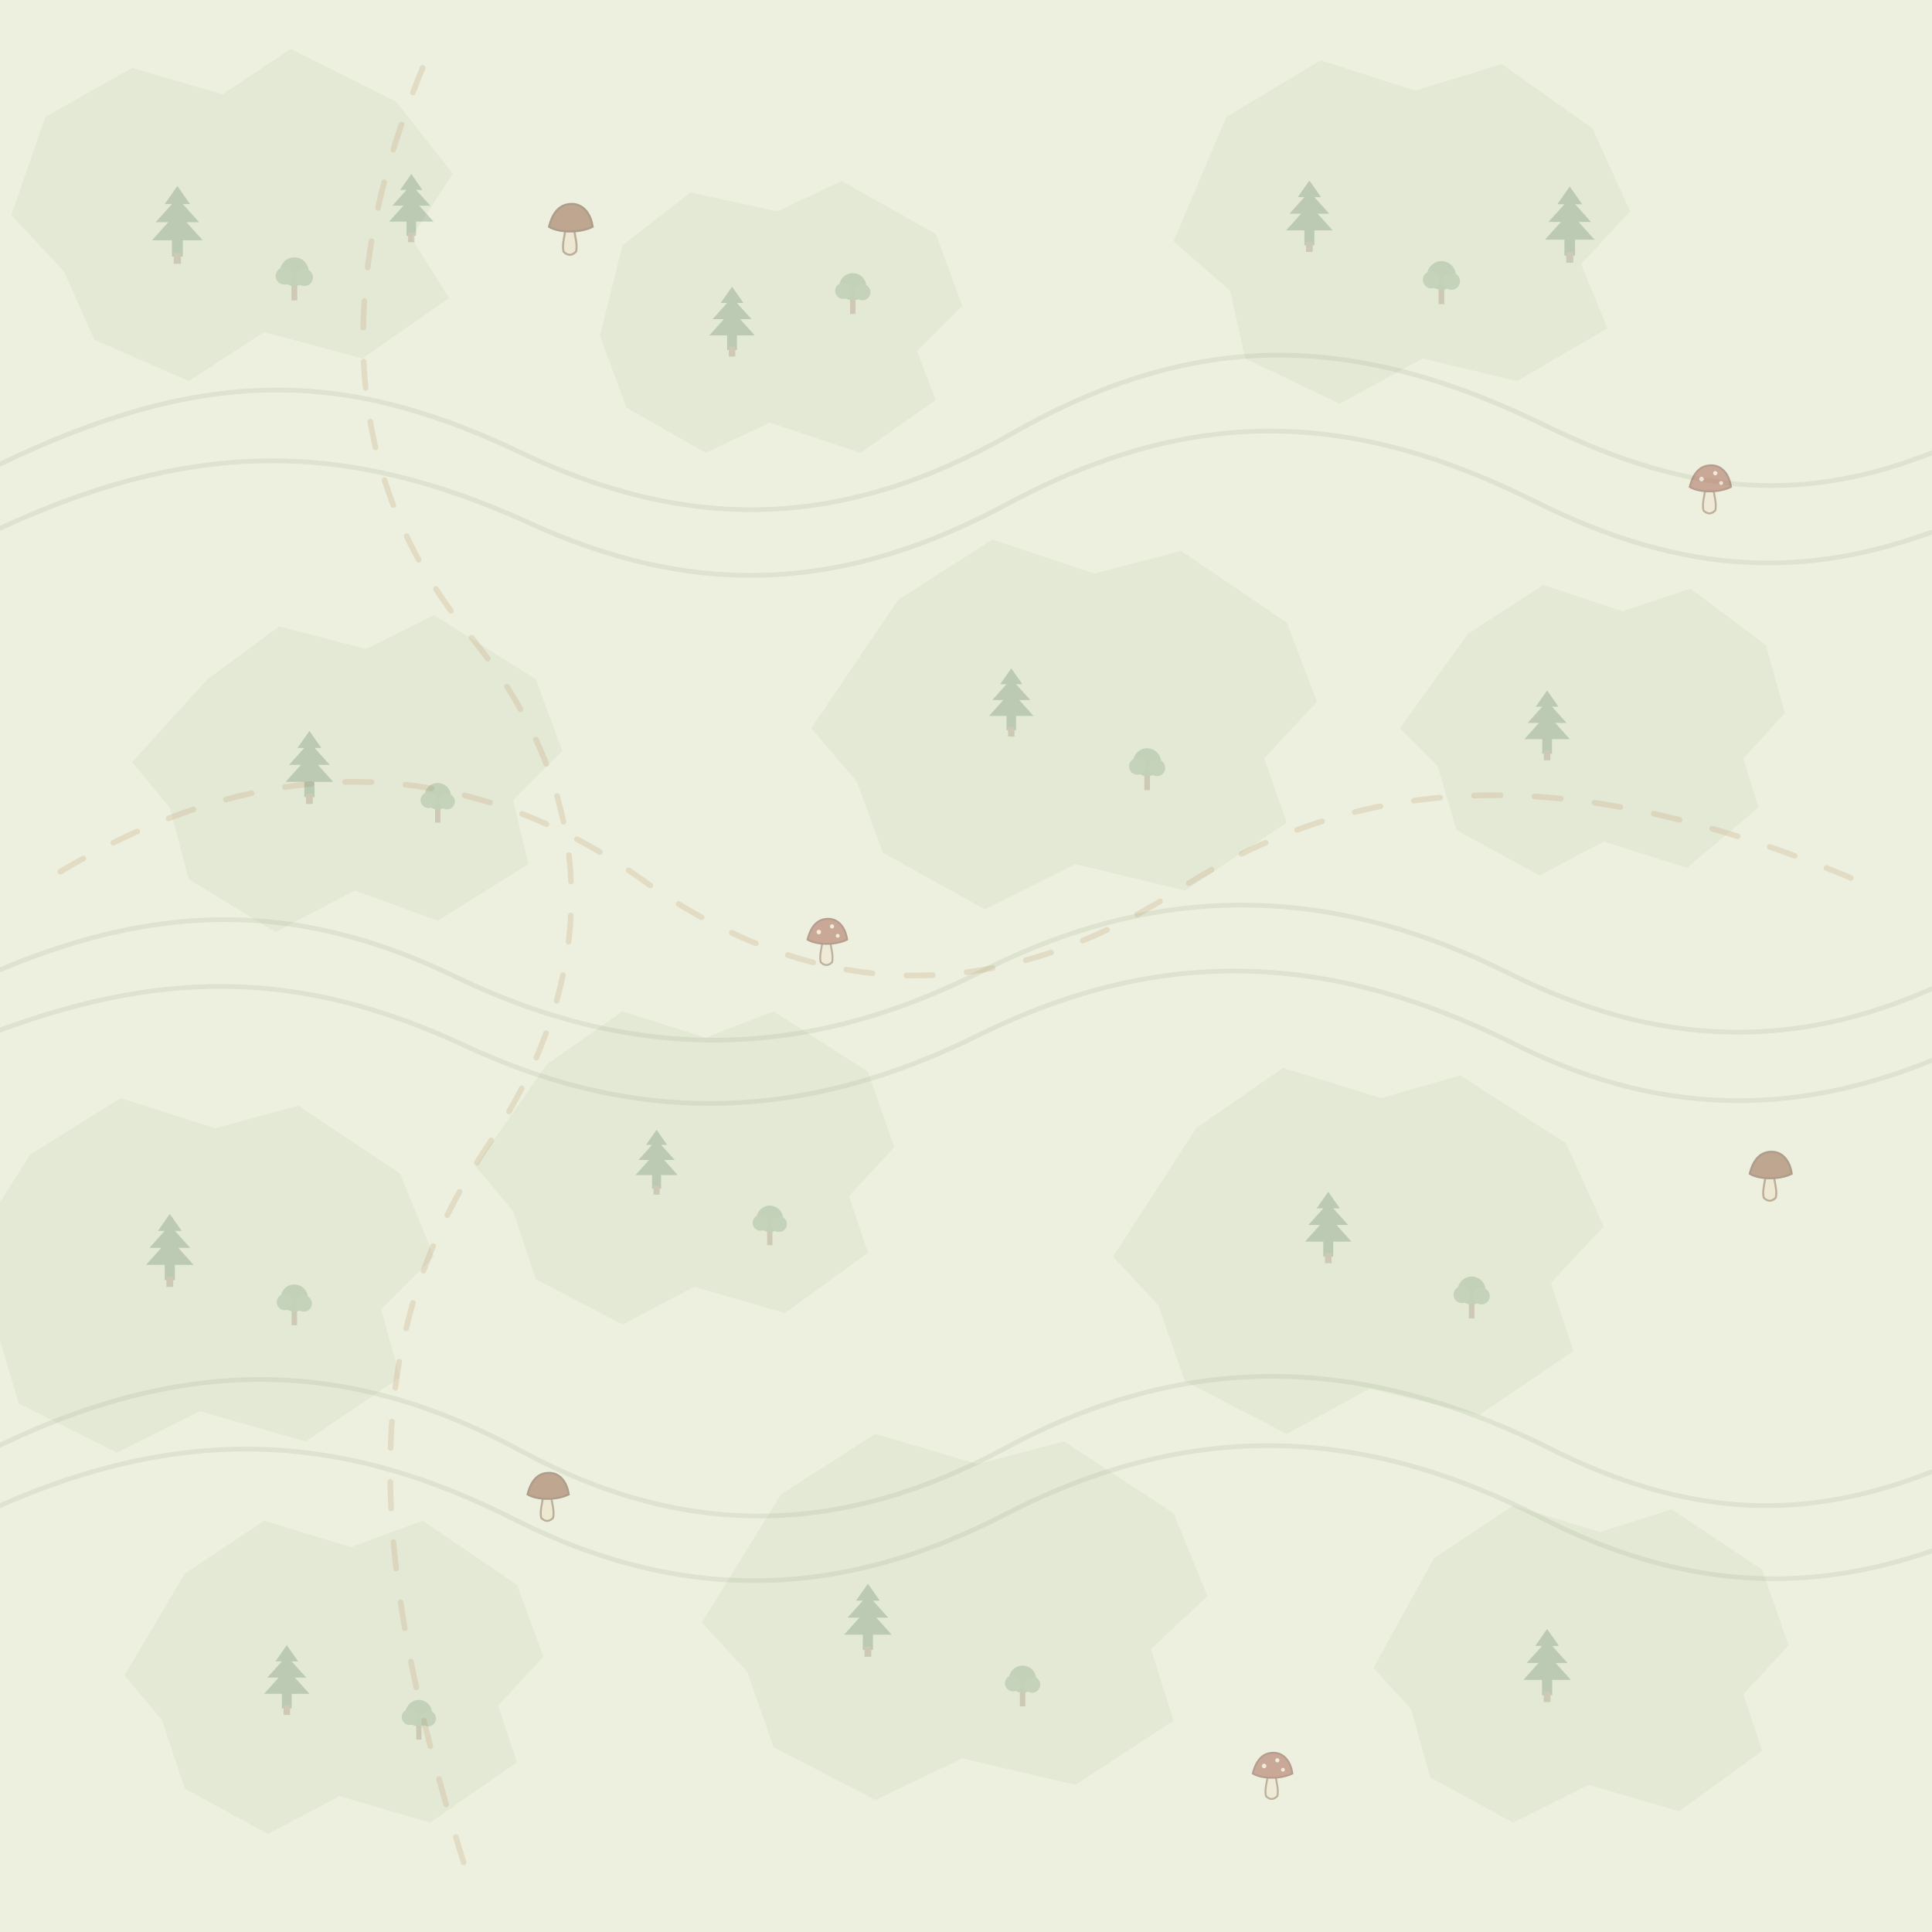
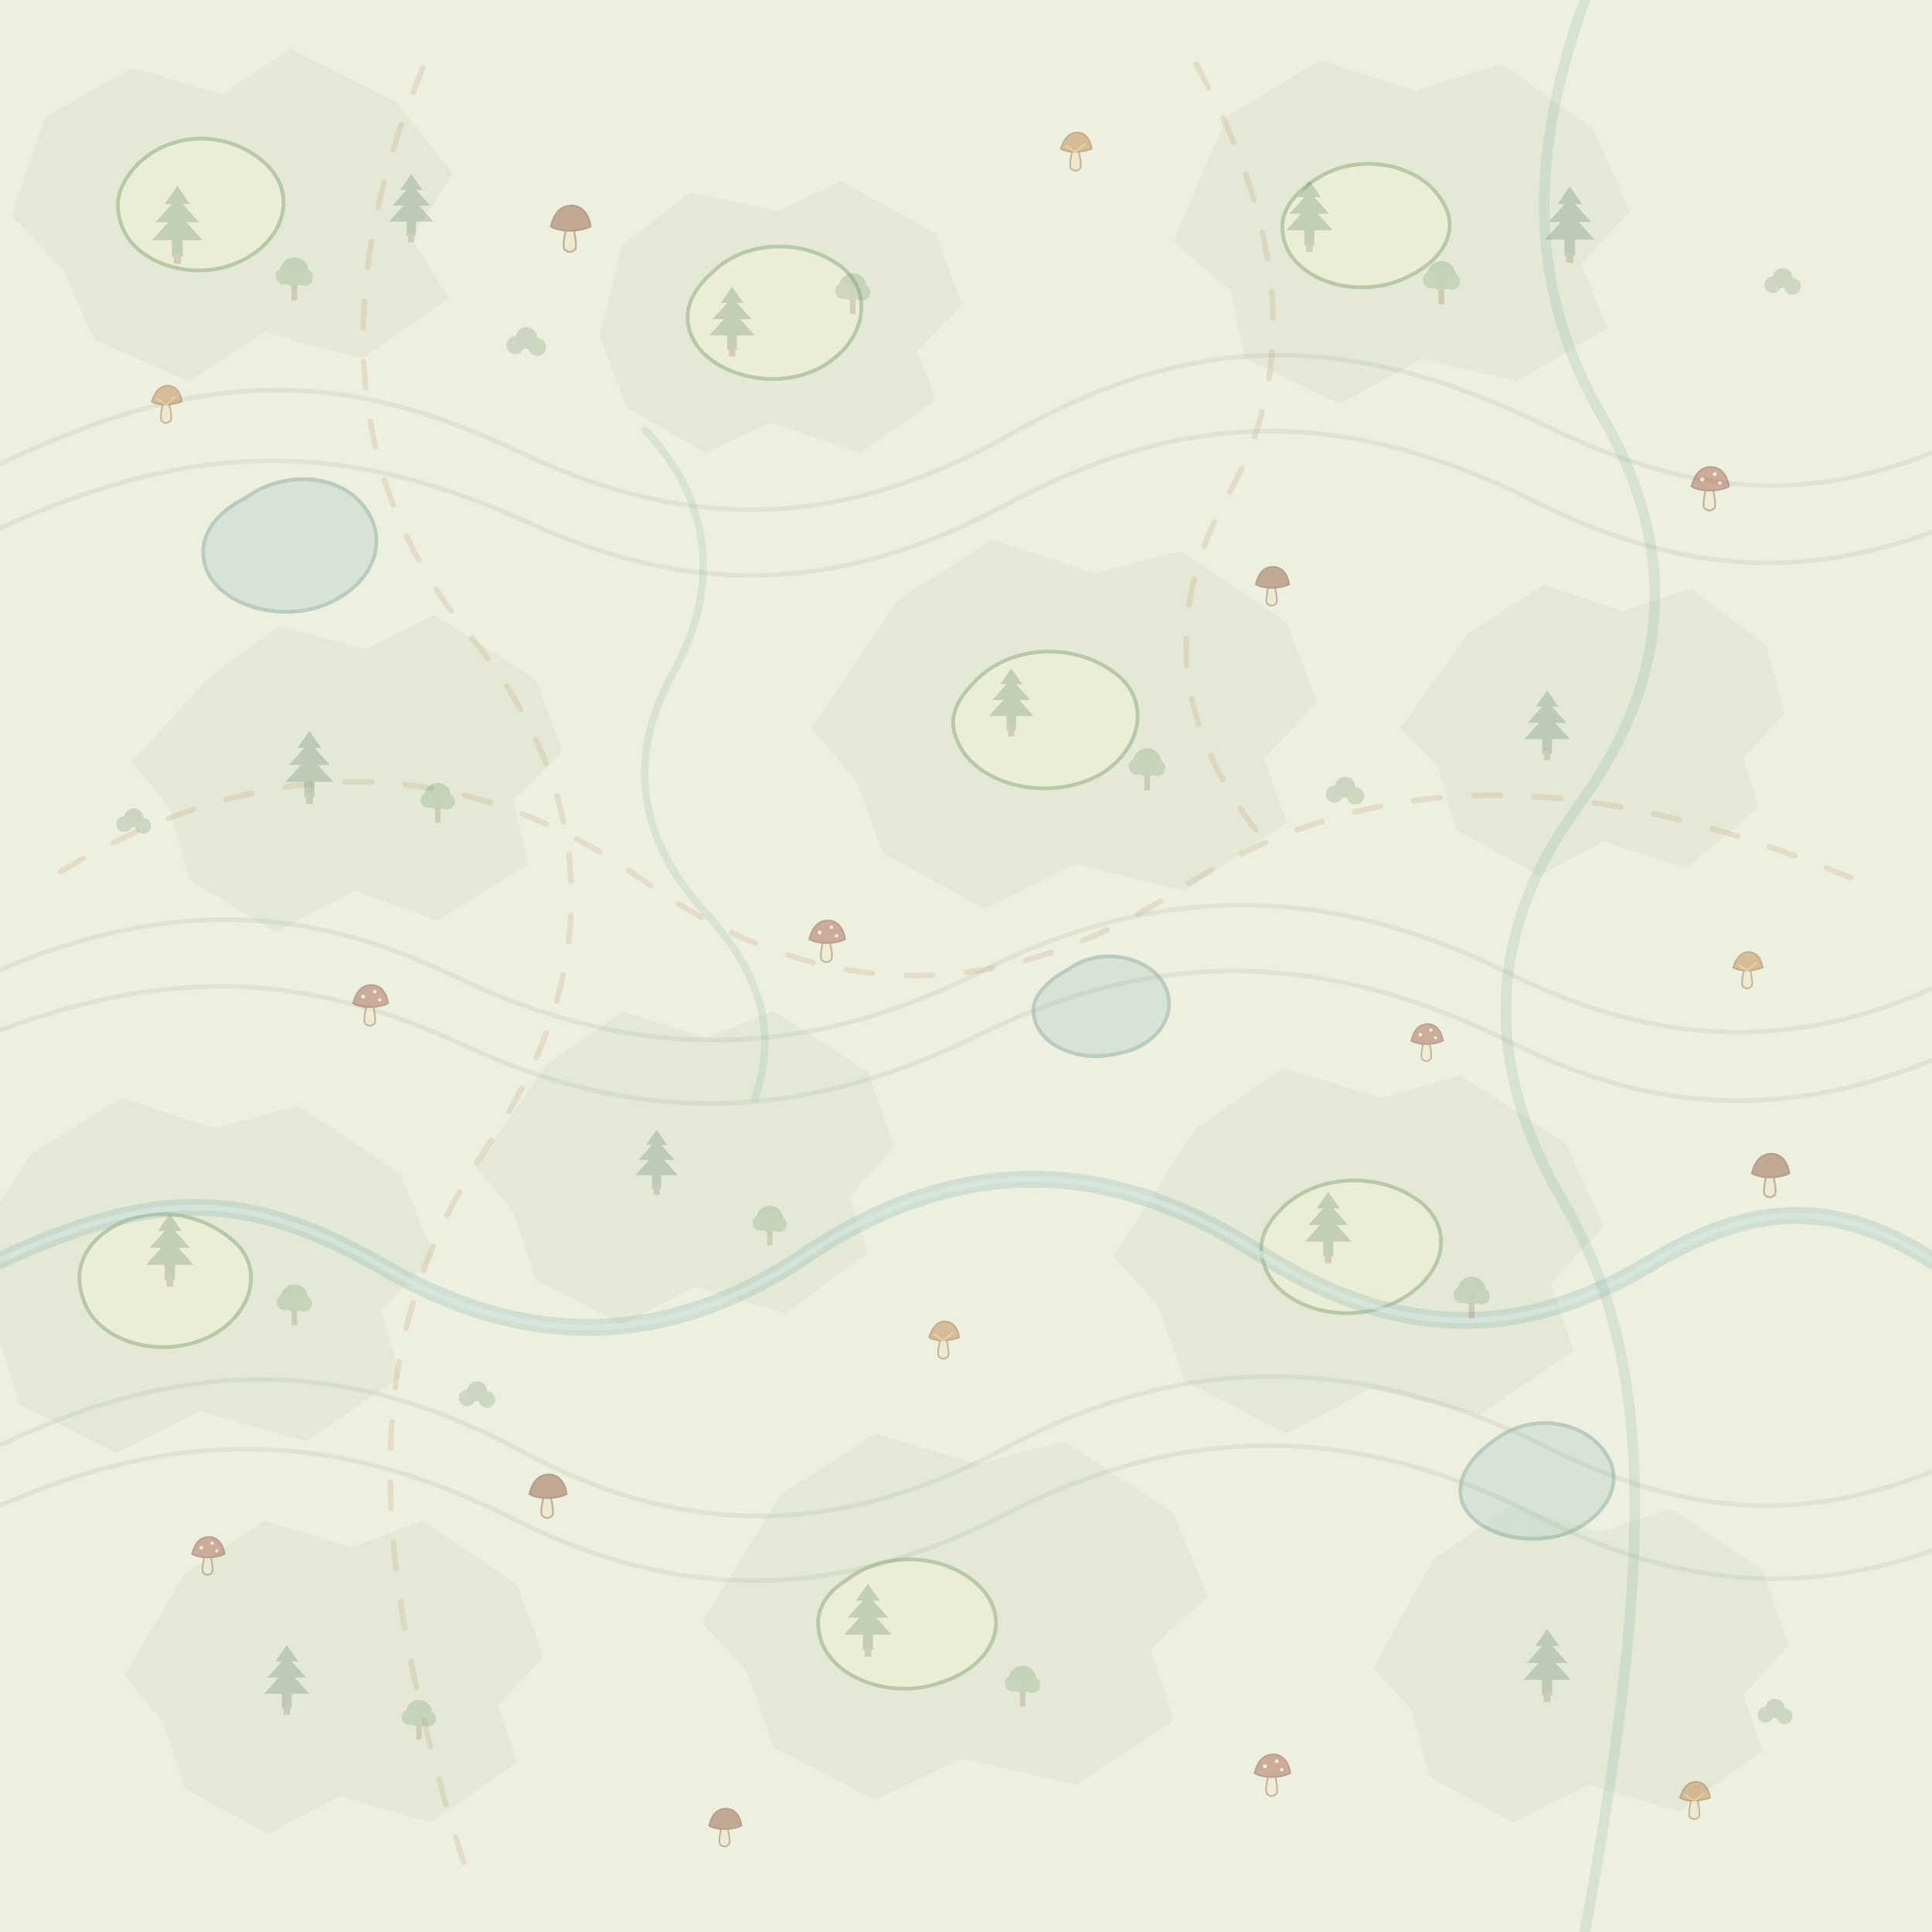
<svg xmlns="http://www.w3.org/2000/svg" width="512" height="512" viewBox="0 0 512 512">
  <defs>
    <g id="pine">
      <path d="M0-14-7-4h4l-9 10h7l-9 10h11v9h6v-9h11L5 6h7L3-4h4Z" fill="#557b5e" />
      <path d="M-2 23h4v6h-4Z" fill="#92785d" />
    </g>
    <g id="broadleaf">
      <path d="M-2 8h4v12h-4Z" fill="#92785d" />
      <circle cx="0" cy="0" r="10" fill="#6f936e" />
      <circle cx="-7" cy="3" r="6" fill="#789b76" />
      <circle cx="7" cy="4" r="6" fill="#789b76" />
+     </g>
+     <g id="shrub">
+       <circle cx="-5" cy="1" r="5" fill="#76956f" />
+       <circle cx="1" cy="-3" r="6" fill="#6e8d68" />
+       <circle cx="7" cy="2" r="5" fill="#789970" />
    </g>
    <g id="mushroom-brown">
      <path d="M-2 1c0 5-2 9-1 13 2 2 4 2 6 0 1-4-1-8-1-13Z" fill="#eee1c5" stroke="#8f7257" stroke-width="1" />
      <path d="M-10 2c2-8 6-11 11-11s9 4 10 11C5 5-5 5-10 2Z" fill="#956247" stroke="#74503c" stroke-width="1" />
    </g>
    <g id="mushroom-red">
      <path d="M-2 1c0 5-2 9-1 13 2 2 4 2 6 0 1-4-1-8-1-13Z" fill="#f1e5cf" stroke="#92775d" stroke-width="1" />
      <path d="M-10 2c2-8 6-11 11-11s9 4 10 11C5 5-5 5-10 2Z" fill="#aa6655" stroke="#855144" stroke-width="1" />
      <circle cx="-4" cy="-2" r="1.2" fill="#f4ead9" />
      <circle cx="3" cy="-5" r="1.1" fill="#f4ead9" />
      <circle cx="6" cy="0" r="1" fill="#f4ead9" />
    </g>
+     <g id="mushroom-gold">
+       <path d="M-2 0c0 5-2 9-1 13 2 2 4 2 6 0 1-4-1-8-1-13Z" fill="#eee0bd" stroke="#9a7850" stroke-width="1" />
+       <path d="M-9 1c2-6 5-10 10-10s8 4 9 10C5 3-4 4-9 1Z" fill="#c28a4f" stroke="#95683d" stroke-width="1" />
+       <path d="M-6-1 0 3 6-2" fill="none" stroke="#e3b56d" stroke-width="1" />
+     </g>
  </defs>
  <rect width="512" height="512" fill="#edf0df" />
-   <g fill="#a9c49e" opacity=".16">
+   <g id="forest-parcels" fill="#a9c49e" opacity=".16">
    <path d="M12 31 35 18l24 7 18-12 28 14 15 19-11 17 10 16-23 16-26-7-20 13-25-11-8-18L3 57Z" />
    <path d="m165 65 18-14 23 5 17-8 25 14 7 19-12 12 5 13-20 14-24-8-17 8-21-12-7-19Z" />
    <path d="m325 31 25-15 25 8 23-7 24 17 10 22-13 14 7 17-24 14-25-6-22 12-25-12-4-18-15-13Z" />
    <path d="m55 180 19-14 23 6 18-9 27 17 7 19-13 13 4 17-24 15-22-8-21 11-23-14-5-19-10-12Z" />
    <path d="m238 159 25-16 27 9 23-6 28 19 8 21-14 15 6 17-27 18-29-7-24 12-27-15-7-19-12-14Z" />
    <path d="m389 168 20-13 21 7 18-6 20 15 5 18-11 12 4 13-19 16-22-7-17 9-22-12-5-17-10-10Z" />
    <path d="m8 306 24-15 25 8 22-6 27 18 9 22-14 14 5 18-25 17-28-8-22 11-26-13-6-20-12-13Z" />
    <path d="m145 282 20-14 22 7 18-7 25 16 7 20-12 13 5 15-22 16-24-7-19 10-23-12-6-18-10-12Z" />
    <path d="m317 299 23-16 26 8 21-6 28 18 10 22-14 15 6 18-25 17-29-7-22 12-27-14-7-20-12-13Z" />
    <path d="m49 417 21-14 23 7 19-7 25 17 7 19-12 13 5 15-23 16-24-7-19 10-22-12-6-18-10-12Z" />
    <path d="m207 396 25-16 27 8 23-6 29 19 9 22-15 14 6 19-26 17-30-7-23 11-27-14-7-20-12-13Z" />
    <path d="m380 413 21-14 23 7 19-6 24 16 7 20-12 13 5 15-22 16-24-7-20 10-22-12-5-18-10-11Z" />
  </g>
-   <g fill="none" stroke="#8fa184" stroke-width="1.25" opacity=".17" stroke-linecap="round">
+   <g id="meadows" fill="#f2efd9" stroke="#9eb58d" stroke-width="1" opacity=".62">
+     <path data-feature="meadow" d="M37 43c10-9 25-8 34 1 7 7 5 18-5 24-13 8-31 2-34-9-2-6 0-11 5-16Z" />
+     <path data-feature="meadow" d="M189 72c8-8 23-9 33-2 9 6 8 18-1 25-11 9-29 6-36-3-5-7-3-14 4-20Z" />
+     <path data-feature="meadow" d="M348 48c11-8 28-5 34 5 6 9-1 18-13 22-14 4-28-3-29-13-1-5 2-10 8-14Z" />
+     <path data-feature="meadow" d="M258 181c9-10 26-11 37-3 10 7 8 20-3 27-14 8-33 3-38-8-3-6-1-11 4-16Z" />
+     <path data-feature="meadow" d="M26 328c10-9 26-8 36 1 8 7 5 19-6 25-14 7-31 1-34-10-2-6-1-11 4-16Z" />
+     <path data-feature="meadow" d="M339 321c9-10 27-11 38-2 9 8 5 20-7 26-14 7-32 1-35-10-2-5 0-10 4-14Z" />
+     <path data-feature="meadow" d="M224 419c11-9 29-7 37 3 7 9 1 20-12 24-15 5-31-3-32-14-1-5 2-10 7-13Z" />
+   </g>
+   <g id="water-features" fill="none" stroke-linecap="round" stroke-linejoin="round">
+     <path data-feature="river" d="M0 334c43-20 67-18 102 2 38 22 75 21 111-3 40-27 79-27 119-2 37 24 70 25 105 4 28-17 50-17 75-1" stroke="#8fb8b0" stroke-width="4.5" opacity=".31" />
+     <path d="M0 334c43-20 67-18 102 2 38 22 75 21 111-3 40-27 79-27 119-2 37 24 70 25 105 4 28-17 50-17 75-1" stroke="#d8ebe4" stroke-width="1.5" opacity=".64" />
+     <path data-feature="stream" d="M420 0c-16 44-14 79 5 111 20 35 18 69-7 103-24 33-25 68-4 104 24 41 25 91 6 194" stroke="#91b9af" stroke-width="2.8" opacity=".26" />
+     <path data-feature="stream" d="M171 114c18 19 20 42 7 65-12 22-9 44 10 64 14 16 18 31 12 48" stroke="#91b9af" stroke-width="2" opacity=".23" />
+     <g fill="#b9d4ca" stroke="#769e96" opacity=".43">
+       <path data-feature="lake" d="M65 132c11-8 26-6 32 3 7 10 0 22-13 26-14 4-29-3-30-13-1-6 3-12 11-16Z" />
+       <path data-feature="lake" d="M283 257c8-6 20-4 25 3 5 8-1 17-11 19-11 3-22-2-23-10-1-4 3-9 9-12Z" />
+       <path data-feature="lake" d="M397 381c10-7 24-4 29 5 5 8-2 18-13 21-13 3-26-3-26-12 0-5 4-10 10-14Z" />
+     </g>
+   </g>
+   <g id="contours" fill="none" stroke="#8fa184" stroke-width="1.25" opacity=".15" stroke-linecap="round">
    <path d="M0 123c54-26 91-25 136-4 47 23 88 21 132-4 49-28 91-27 142-2 39 19 69 20 102 7" />
    <path d="M0 140c52-24 92-23 139-2 45 21 85 19 129-5 49-26 91-24 139 0 40 20 72 20 105 8" />
    <path d="M0 257c45-19 82-17 121 2 48 23 93 22 140-2 48-24 93-22 139 1 40 20 76 20 112 4" />
    <path d="M0 273c46-17 82-15 123 4 47 22 91 20 137-3 49-24 93-21 140 2 39 20 75 20 112 5" />
    <path d="M0 383c52-25 95-22 139 2 43 23 84 22 127-1 48-26 94-25 143-1 39 20 70 20 103 7" />
    <path d="M0 399c50-22 92-19 137 4 44 22 86 21 130-2 49-25 94-23 141 1 39 20 72 20 104 9" />
  </g>
-   <g fill="none" stroke="#bf9c70" stroke-width="1.5" opacity=".24" stroke-linecap="round" stroke-dasharray="7 9">
+   <g id="trails" fill="none" stroke="#bf9c70" stroke-width="1.5" opacity=".22" stroke-linecap="round" stroke-dasharray="7 9">
    <path d="M16 231c57-34 109-30 154 2 46 33 94 34 142 3 51-33 108-34 184-1" />
    <path d="M112 18c-25 61-20 111 13 151 34 42 35 89 4 135-32 48-34 101-6 190" />
-   </g>
-   <g opacity=".28">
+     <path d="M317 17c24 44 27 82 8 115-17 31-14 62 11 92" />
+   </g>
+   <g id="vegetation" opacity=".27">
    <g transform="translate(47 56) scale(.48)">
      <use href="#pine" />
    </g>
    <g transform="translate(78 72) scale(.38)">
      <use href="#broadleaf" />
    </g>
    <g transform="translate(109 52) scale(.42)">
      <use href="#pine" />
    </g>
    <g transform="translate(194 82) scale(.43)">
      <use href="#pine" />
    </g>
    <g transform="translate(226 76) scale(.36)">
      <use href="#broadleaf" />
    </g>
    <g transform="translate(347 54) scale(.44)">
      <use href="#pine" />
    </g>
    <g transform="translate(382 73) scale(.38)">
      <use href="#broadleaf" />
    </g>
    <g transform="translate(416 56) scale(.47)">
      <use href="#pine" />
    </g>
    <g transform="translate(82 200) scale(.45)">
      <use href="#pine" />
    </g>
    <g transform="translate(116 211) scale(.35)">
      <use href="#broadleaf" />
    </g>
    <g transform="translate(268 183) scale(.42)">
      <use href="#pine" />
    </g>
    <g transform="translate(304 202) scale(.37)">
      <use href="#broadleaf" />
    </g>
    <g transform="translate(410 189) scale(.43)">
      <use href="#pine" />
    </g>
    <g transform="translate(45 328) scale(.45)">
      <use href="#pine" />
    </g>
    <g transform="translate(78 344) scale(.36)">
      <use href="#broadleaf" />
    </g>
    <g transform="translate(174 305) scale(.4)">
      <use href="#pine" />
    </g>
    <g transform="translate(204 323) scale(.35)">
      <use href="#broadleaf" />
    </g>
    <g transform="translate(352 322) scale(.44)">
      <use href="#pine" />
    </g>
    <g transform="translate(390 342) scale(.37)">
      <use href="#broadleaf" />
    </g>
    <g transform="translate(76 442) scale(.43)">
      <use href="#pine" />
    </g>
    <g transform="translate(111 454) scale(.35)">
      <use href="#broadleaf" />
    </g>
    <g transform="translate(230 426) scale(.45)">
      <use href="#pine" />
    </g>
    <g transform="translate(271 445) scale(.36)">
      <use href="#broadleaf" />
    </g>
    <g transform="translate(410 438) scale(.45)">
      <use href="#pine" />
    </g>
-   </g>
-   <g opacity=".52">
-     <g transform="translate(151 59) scale(.55)">
-       <use href="#mushroom-brown" />
-     </g>
-     <g transform="translate(453 128) scale(.52)">
-       <use href="#mushroom-red" />
-     </g>
-     <g transform="translate(219 248) scale(.5)">
-       <use href="#mushroom-red" />
-     </g>
-     <g transform="translate(469 310) scale(.53)">
-       <use href="#mushroom-brown" />
-     </g>
-     <g transform="translate(145 395) scale(.52)">
-       <use href="#mushroom-brown" />
-     </g>
-     <g transform="translate(337 469) scale(.5)">
+     <g transform="translate(139 91) scale(.48)">
+       <use href="#shrub" />
+     </g>
+     <g transform="translate(472 75) scale(.44)">
+       <use href="#shrub" />
+     </g>
+     <g transform="translate(35 218) scale(.42)">
+       <use href="#shrub" />
+     </g>
+     <g transform="translate(356 210) scale(.46)">
+       <use href="#shrub" />
+     </g>
+     <g transform="translate(126 370) scale(.44)">
+       <use href="#shrub" />
+     </g>
+     <g transform="translate(470 454) scale(.42)">
+       <use href="#shrub" />
+     </g>
+   </g>
+   <g id="mushrooms" opacity=".5">
+     <g transform="translate(151 59) scale(.5)">
+       <use href="#mushroom-brown" />
+     </g>
+     <g transform="translate(285 39) scale(.43)">
+       <use href="#mushroom-gold" />
+     </g>
+     <g transform="translate(453 128) scale(.47)">
+       <use href="#mushroom-red" />
+     </g>
+     <g transform="translate(44 106) scale(.42)">
+       <use href="#mushroom-gold" />
+     </g>
+     <g transform="translate(219 248) scale(.45)">
+       <use href="#mushroom-red" />
+     </g>
+     <g transform="translate(337 154) scale(.42)">
+       <use href="#mushroom-brown" />
+     </g>
+     <g transform="translate(98 265) scale(.44)">
+       <use href="#mushroom-red" />
+     </g>
+     <g transform="translate(463 256) scale(.41)">
+       <use href="#mushroom-gold" />
+     </g>
+     <g transform="translate(469 310) scale(.47)">
+       <use href="#mushroom-brown" />
+     </g>
+     <g transform="translate(145 395) scale(.47)">
+       <use href="#mushroom-brown" />
+     </g>
+     <g transform="translate(250 354) scale(.42)">
+       <use href="#mushroom-gold" />
+     </g>
+     <g transform="translate(55 411) scale(.41)">
+       <use href="#mushroom-red" />
+     </g>
+     <g transform="translate(337 469) scale(.45)">
+       <use href="#mushroom-red" />
+     </g>
+     <g transform="translate(449 476) scale(.42)">
+       <use href="#mushroom-gold" />
+     </g>
+     <g transform="translate(192 483) scale(.41)">
+       <use href="#mushroom-brown" />
+     </g>
+     <g transform="translate(378 275) scale(.4)">
      <use href="#mushroom-red" />
    </g>
  </g>
</svg>
